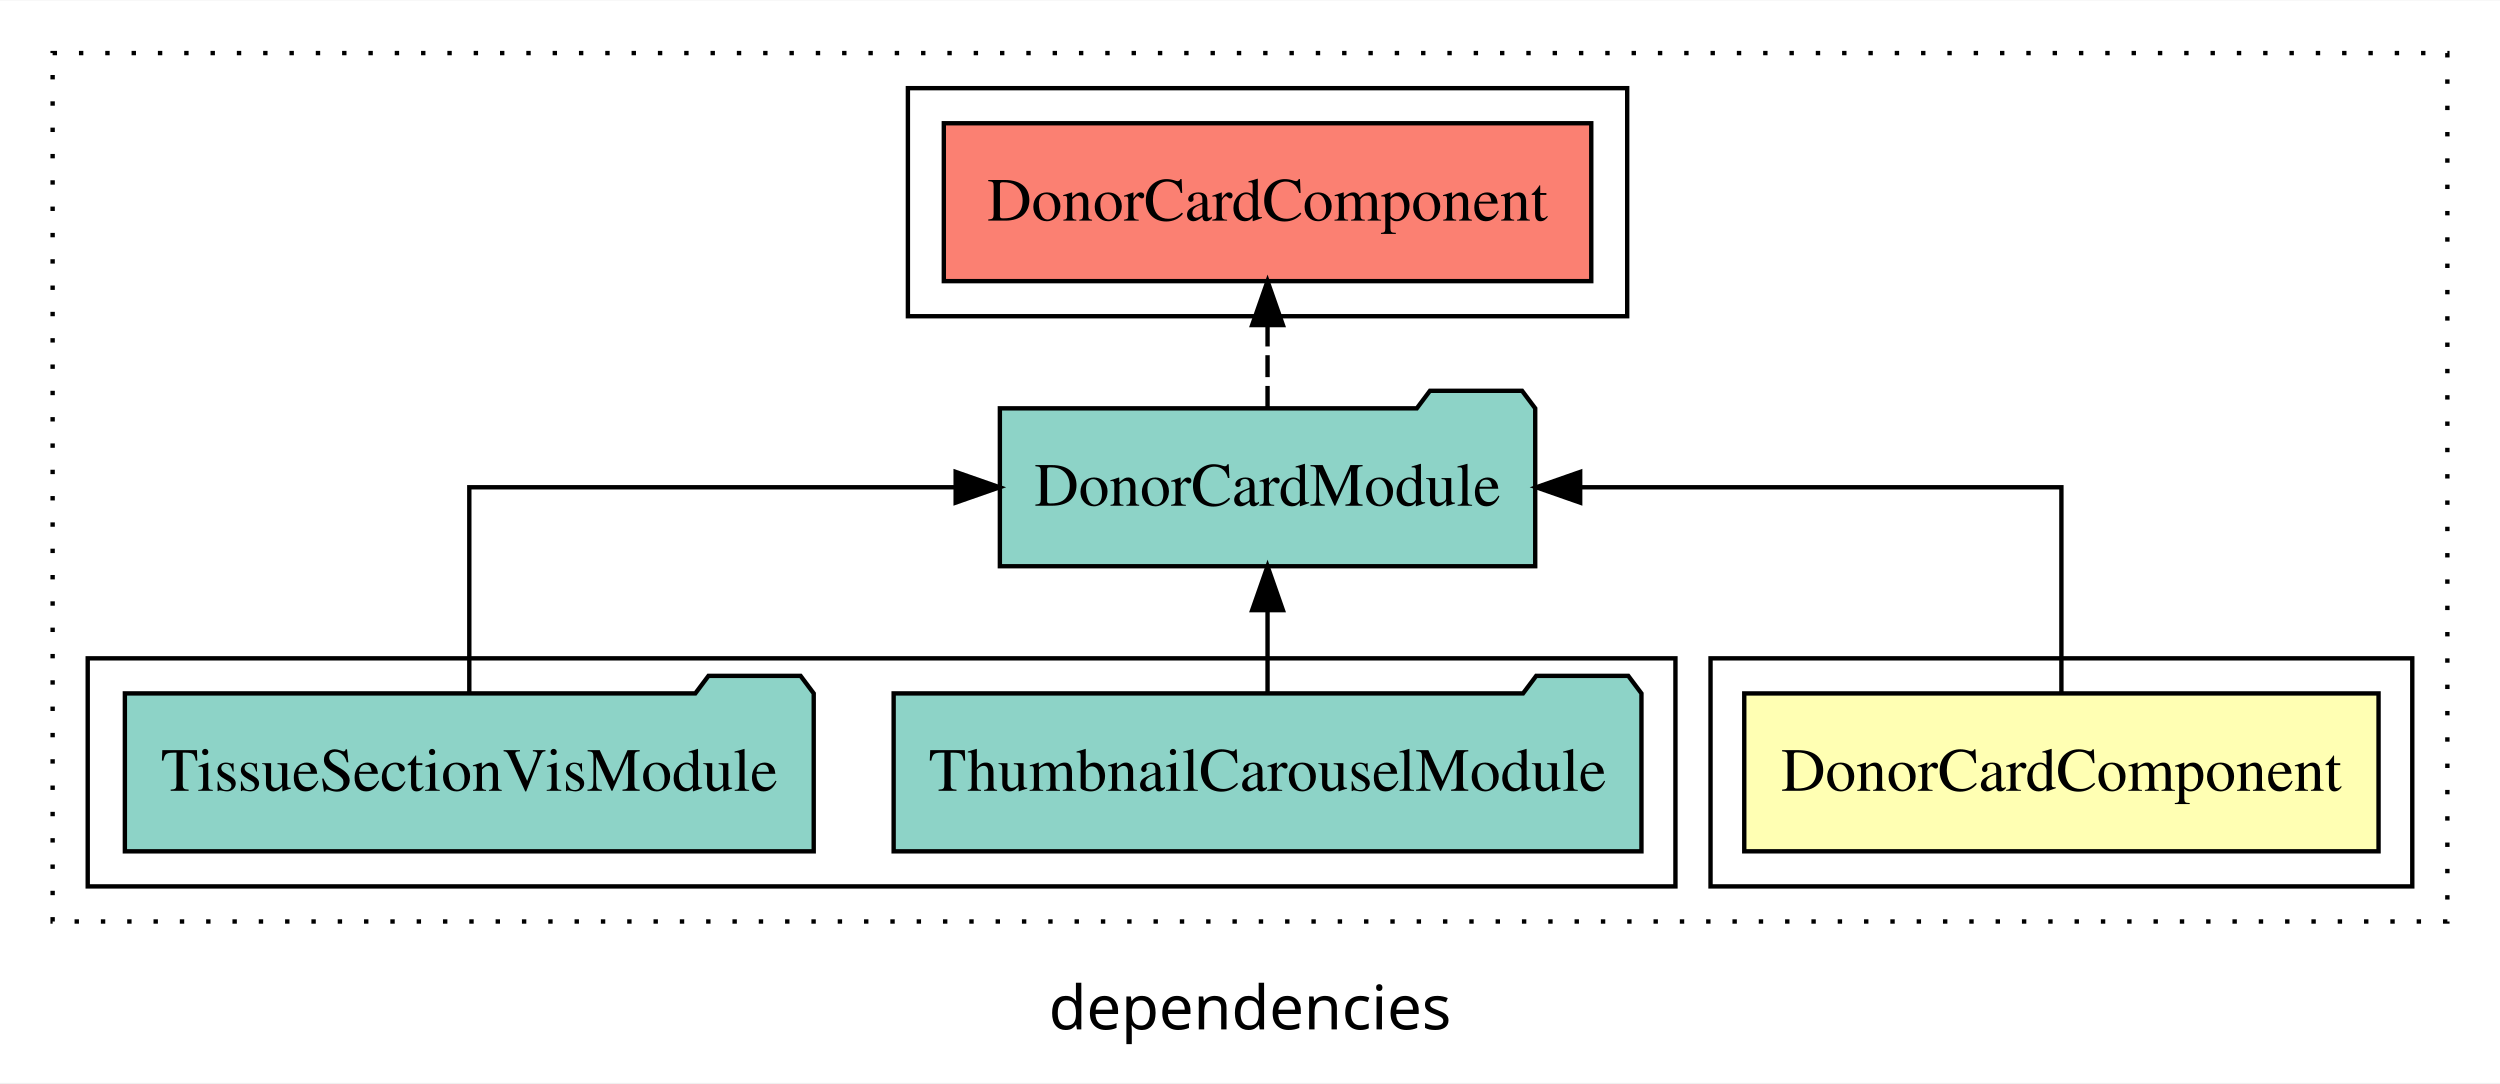
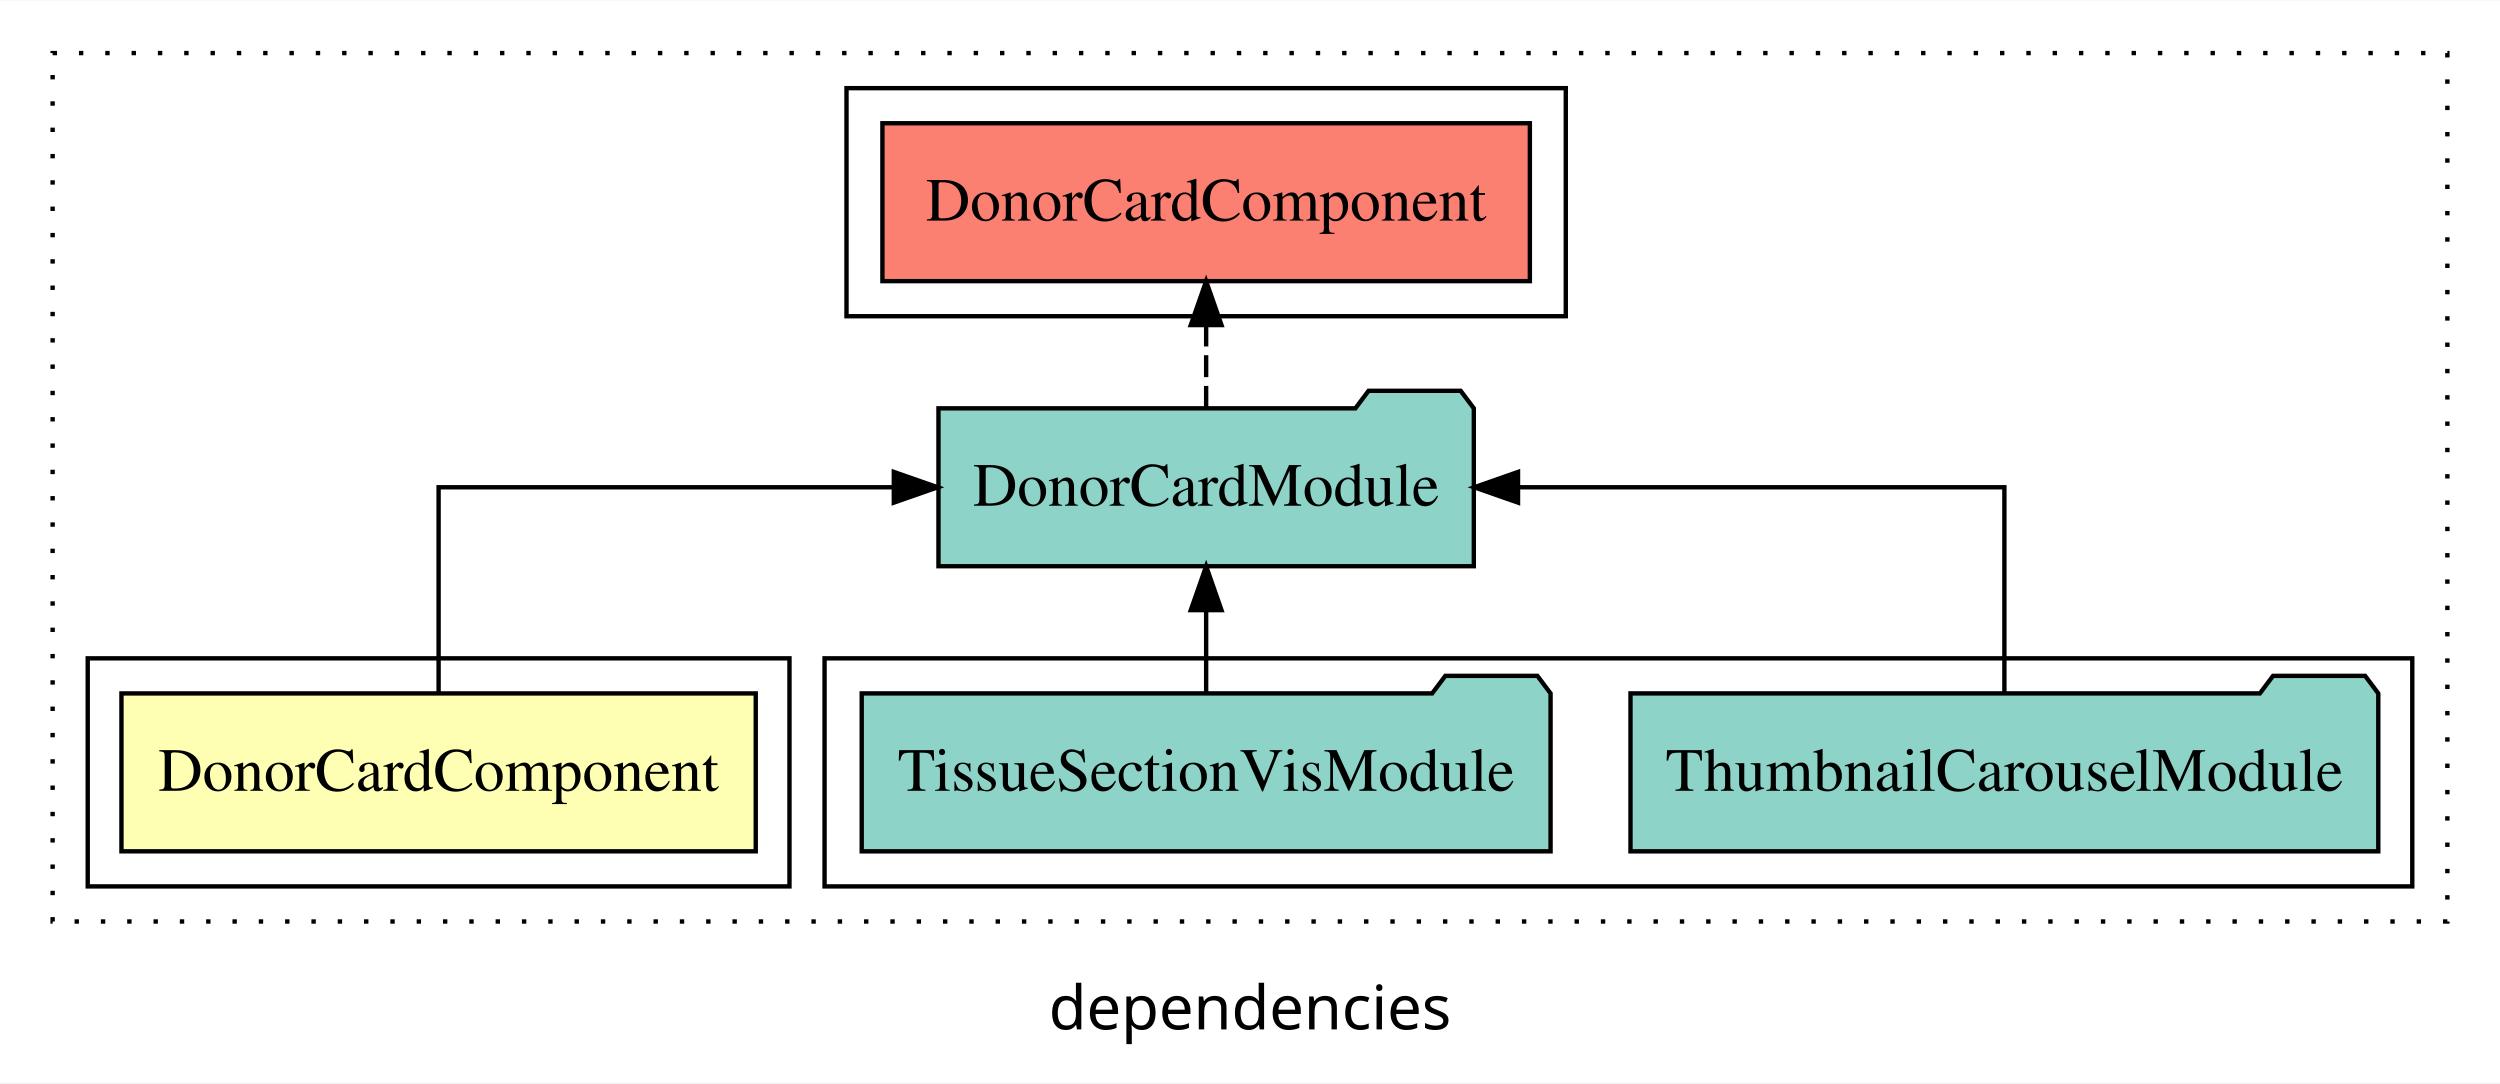
<svg xmlns="http://www.w3.org/2000/svg" width="570pt" height="247pt" viewBox="0.00 0.00 570.00 246.80">
  <g id="graph0" class="graph" transform="scale(1 1) rotate(0) translate(4 242.8)">
    <polygon fill="white" stroke="transparent" points="-4,4 -4,-242.8 566,-242.8 566,4 -4,4" />
    <text text-anchor="middle" x="281" y="-8.2" font-family="sans-serif" font-size="14.00">dependencies</text>
    <g id="clust1" class="cluster">
      <polygon fill="none" stroke="black" stroke-dasharray="1,5" points="8,-32.8 8,-230.8 554,-230.8 554,-32.8 8,-32.8" />
    </g>
-     <g id="clust5" class="cluster">
-       <polygon fill="none" stroke="black" points="203,-170.8 203,-222.8 367,-222.8 367,-170.8 203,-170.8" />
+     <g id="clust4" class="cluster">
+       <polygon fill="none" stroke="black" points="184,-40.8 184,-92.8 546,-92.8 546,-40.8 184,-40.8" />
    </g>
    <g id="clust2" class="cluster">
-       <polygon fill="none" stroke="black" points="386,-40.8 386,-92.8 546,-92.8 546,-40.8 386,-40.8" />
+       <polygon fill="none" stroke="black" points="16,-40.8 16,-92.8 176,-92.8 176,-40.8 16,-40.8" />
    </g>
-     <g id="clust4" class="cluster">
-       <polygon fill="none" stroke="black" points="16,-40.8 16,-92.8 378,-92.8 378,-40.8 16,-40.8" />
+     <g id="clust5" class="cluster">
+       <polygon fill="none" stroke="black" points="189,-170.8 189,-222.8 353,-222.8 353,-170.8 189,-170.8" />
    </g>
    <g id="node1" class="node">
-       <polygon fill="#ffffb3" stroke="black" points="538.31,-84.8 393.69,-84.8 393.69,-48.8 538.31,-48.8 538.31,-84.8" />
-       <text text-anchor="middle" x="466" y="-62.6" font-family="Times,serif" font-size="14.00">DonorCardComponent</text>
+       <polygon fill="#ffffb3" stroke="black" points="168.31,-84.8 23.69,-84.8 23.69,-48.8 168.31,-48.8 168.31,-84.8" />
+       <text text-anchor="middle" x="96" y="-62.6" font-family="Times,serif" font-size="14.00">DonorCardComponent</text>
    </g>
    <g id="node2" class="node">
-       <polygon fill="#8dd3c7" stroke="black" points="346.03,-149.8 343.03,-153.8 322.03,-153.8 319.03,-149.8 223.97,-149.8 223.97,-113.8 346.03,-113.8 346.03,-149.8" />
-       <text text-anchor="middle" x="285" y="-127.6" font-family="Times,serif" font-size="14.00">DonorCardModule</text>
+       <polygon fill="#8dd3c7" stroke="black" points="332.03,-149.8 329.03,-153.8 308.03,-153.8 305.03,-149.8 209.97,-149.8 209.97,-113.8 332.03,-113.8 332.03,-149.8" />
+       <text text-anchor="middle" x="271" y="-127.6" font-family="Times,serif" font-size="14.00">DonorCardModule</text>
    </g>
    <g id="edge1" class="edge">
-       <path fill="none" stroke="black" d="M466,-84.91C466,-104.14 466,-131.8 466,-131.8 466,-131.8 356.28,-131.8 356.28,-131.8" />
-       <polygon fill="black" stroke="black" points="356.28,-128.3 346.28,-131.8 356.28,-135.3 356.28,-128.3" />
+       <path fill="none" stroke="black" d="M96,-84.91C96,-104.14 96,-131.8 96,-131.8 96,-131.8 199.79,-131.8 199.79,-131.8" />
+       <polygon fill="black" stroke="black" points="199.79,-135.3 209.79,-131.8 199.79,-128.3 199.79,-135.3" />
    </g>
    <g id="node5" class="node">
-       <polygon fill="#fb8072" stroke="black" points="358.81,-214.8 211.19,-214.8 211.19,-178.8 358.81,-178.8 358.81,-214.8" />
-       <text text-anchor="middle" x="285" y="-192.6" font-family="Times,serif" font-size="14.00">DonorCardComponent </text>
+       <polygon fill="#fb8072" stroke="black" points="344.81,-214.8 197.19,-214.8 197.19,-178.8 344.81,-178.8 344.81,-214.8" />
+       <text text-anchor="middle" x="271" y="-192.6" font-family="Times,serif" font-size="14.00">DonorCardComponent </text>
    </g>
    <g id="edge4" class="edge">
-       <path fill="none" stroke="black" stroke-dasharray="5,2" d="M285,-149.91C285,-149.91 285,-168.79 285,-168.79" />
-       <polygon fill="black" stroke="black" points="281.5,-168.79 285,-178.79 288.5,-168.79 281.5,-168.79" />
+       <path fill="none" stroke="black" stroke-dasharray="5,2" d="M271,-149.91C271,-149.91 271,-168.79 271,-168.79" />
+       <polygon fill="black" stroke="black" points="267.5,-168.79 271,-178.79 274.5,-168.79 267.5,-168.79" />
    </g>
    <g id="node3" class="node">
-       <polygon fill="#8dd3c7" stroke="black" points="370.25,-84.8 367.25,-88.8 346.25,-88.8 343.25,-84.8 199.75,-84.8 199.75,-48.8 370.25,-48.8 370.25,-84.8" />
-       <text text-anchor="middle" x="285" y="-62.6" font-family="Times,serif" font-size="14.00">ThumbnailCarouselModule</text>
+       <polygon fill="#8dd3c7" stroke="black" points="538.25,-84.8 535.25,-88.8 514.25,-88.8 511.25,-84.8 367.75,-84.8 367.75,-48.8 538.25,-48.8 538.25,-84.8" />
+       <text text-anchor="middle" x="453" y="-62.6" font-family="Times,serif" font-size="14.00">ThumbnailCarouselModule</text>
    </g>
    <g id="edge2" class="edge">
-       <path fill="none" stroke="black" d="M285,-84.91C285,-84.91 285,-103.79 285,-103.79" />
-       <polygon fill="black" stroke="black" points="281.5,-103.79 285,-113.79 288.5,-103.79 281.5,-103.79" />
+       <path fill="none" stroke="black" d="M453,-84.91C453,-104.14 453,-131.8 453,-131.8 453,-131.8 342.11,-131.8 342.11,-131.8" />
+       <polygon fill="black" stroke="black" points="342.11,-128.3 332.11,-131.8 342.11,-135.3 342.11,-128.3" />
    </g>
    <g id="node4" class="node">
-       <polygon fill="#8dd3c7" stroke="black" points="181.53,-84.8 178.53,-88.8 157.53,-88.8 154.53,-84.8 24.47,-84.8 24.47,-48.8 181.53,-48.8 181.53,-84.8" />
-       <text text-anchor="middle" x="103" y="-62.6" font-family="Times,serif" font-size="14.00">TissueSectionVisModule</text>
+       <polygon fill="#8dd3c7" stroke="black" points="349.53,-84.8 346.53,-88.8 325.53,-88.8 322.53,-84.8 192.47,-84.8 192.47,-48.8 349.53,-48.8 349.53,-84.8" />
+       <text text-anchor="middle" x="271" y="-62.6" font-family="Times,serif" font-size="14.00">TissueSectionVisModule</text>
    </g>
    <g id="edge3" class="edge">
-       <path fill="none" stroke="black" d="M103,-84.91C103,-104.14 103,-131.8 103,-131.8 103,-131.8 213.89,-131.8 213.89,-131.8" />
-       <polygon fill="black" stroke="black" points="213.89,-135.3 223.89,-131.8 213.89,-128.3 213.89,-135.3" />
+       <path fill="none" stroke="black" d="M271,-84.91C271,-84.91 271,-103.79 271,-103.79" />
+       <polygon fill="black" stroke="black" points="267.5,-103.79 271,-113.79 274.5,-103.79 267.5,-103.79" />
    </g>
  </g>
</svg>
